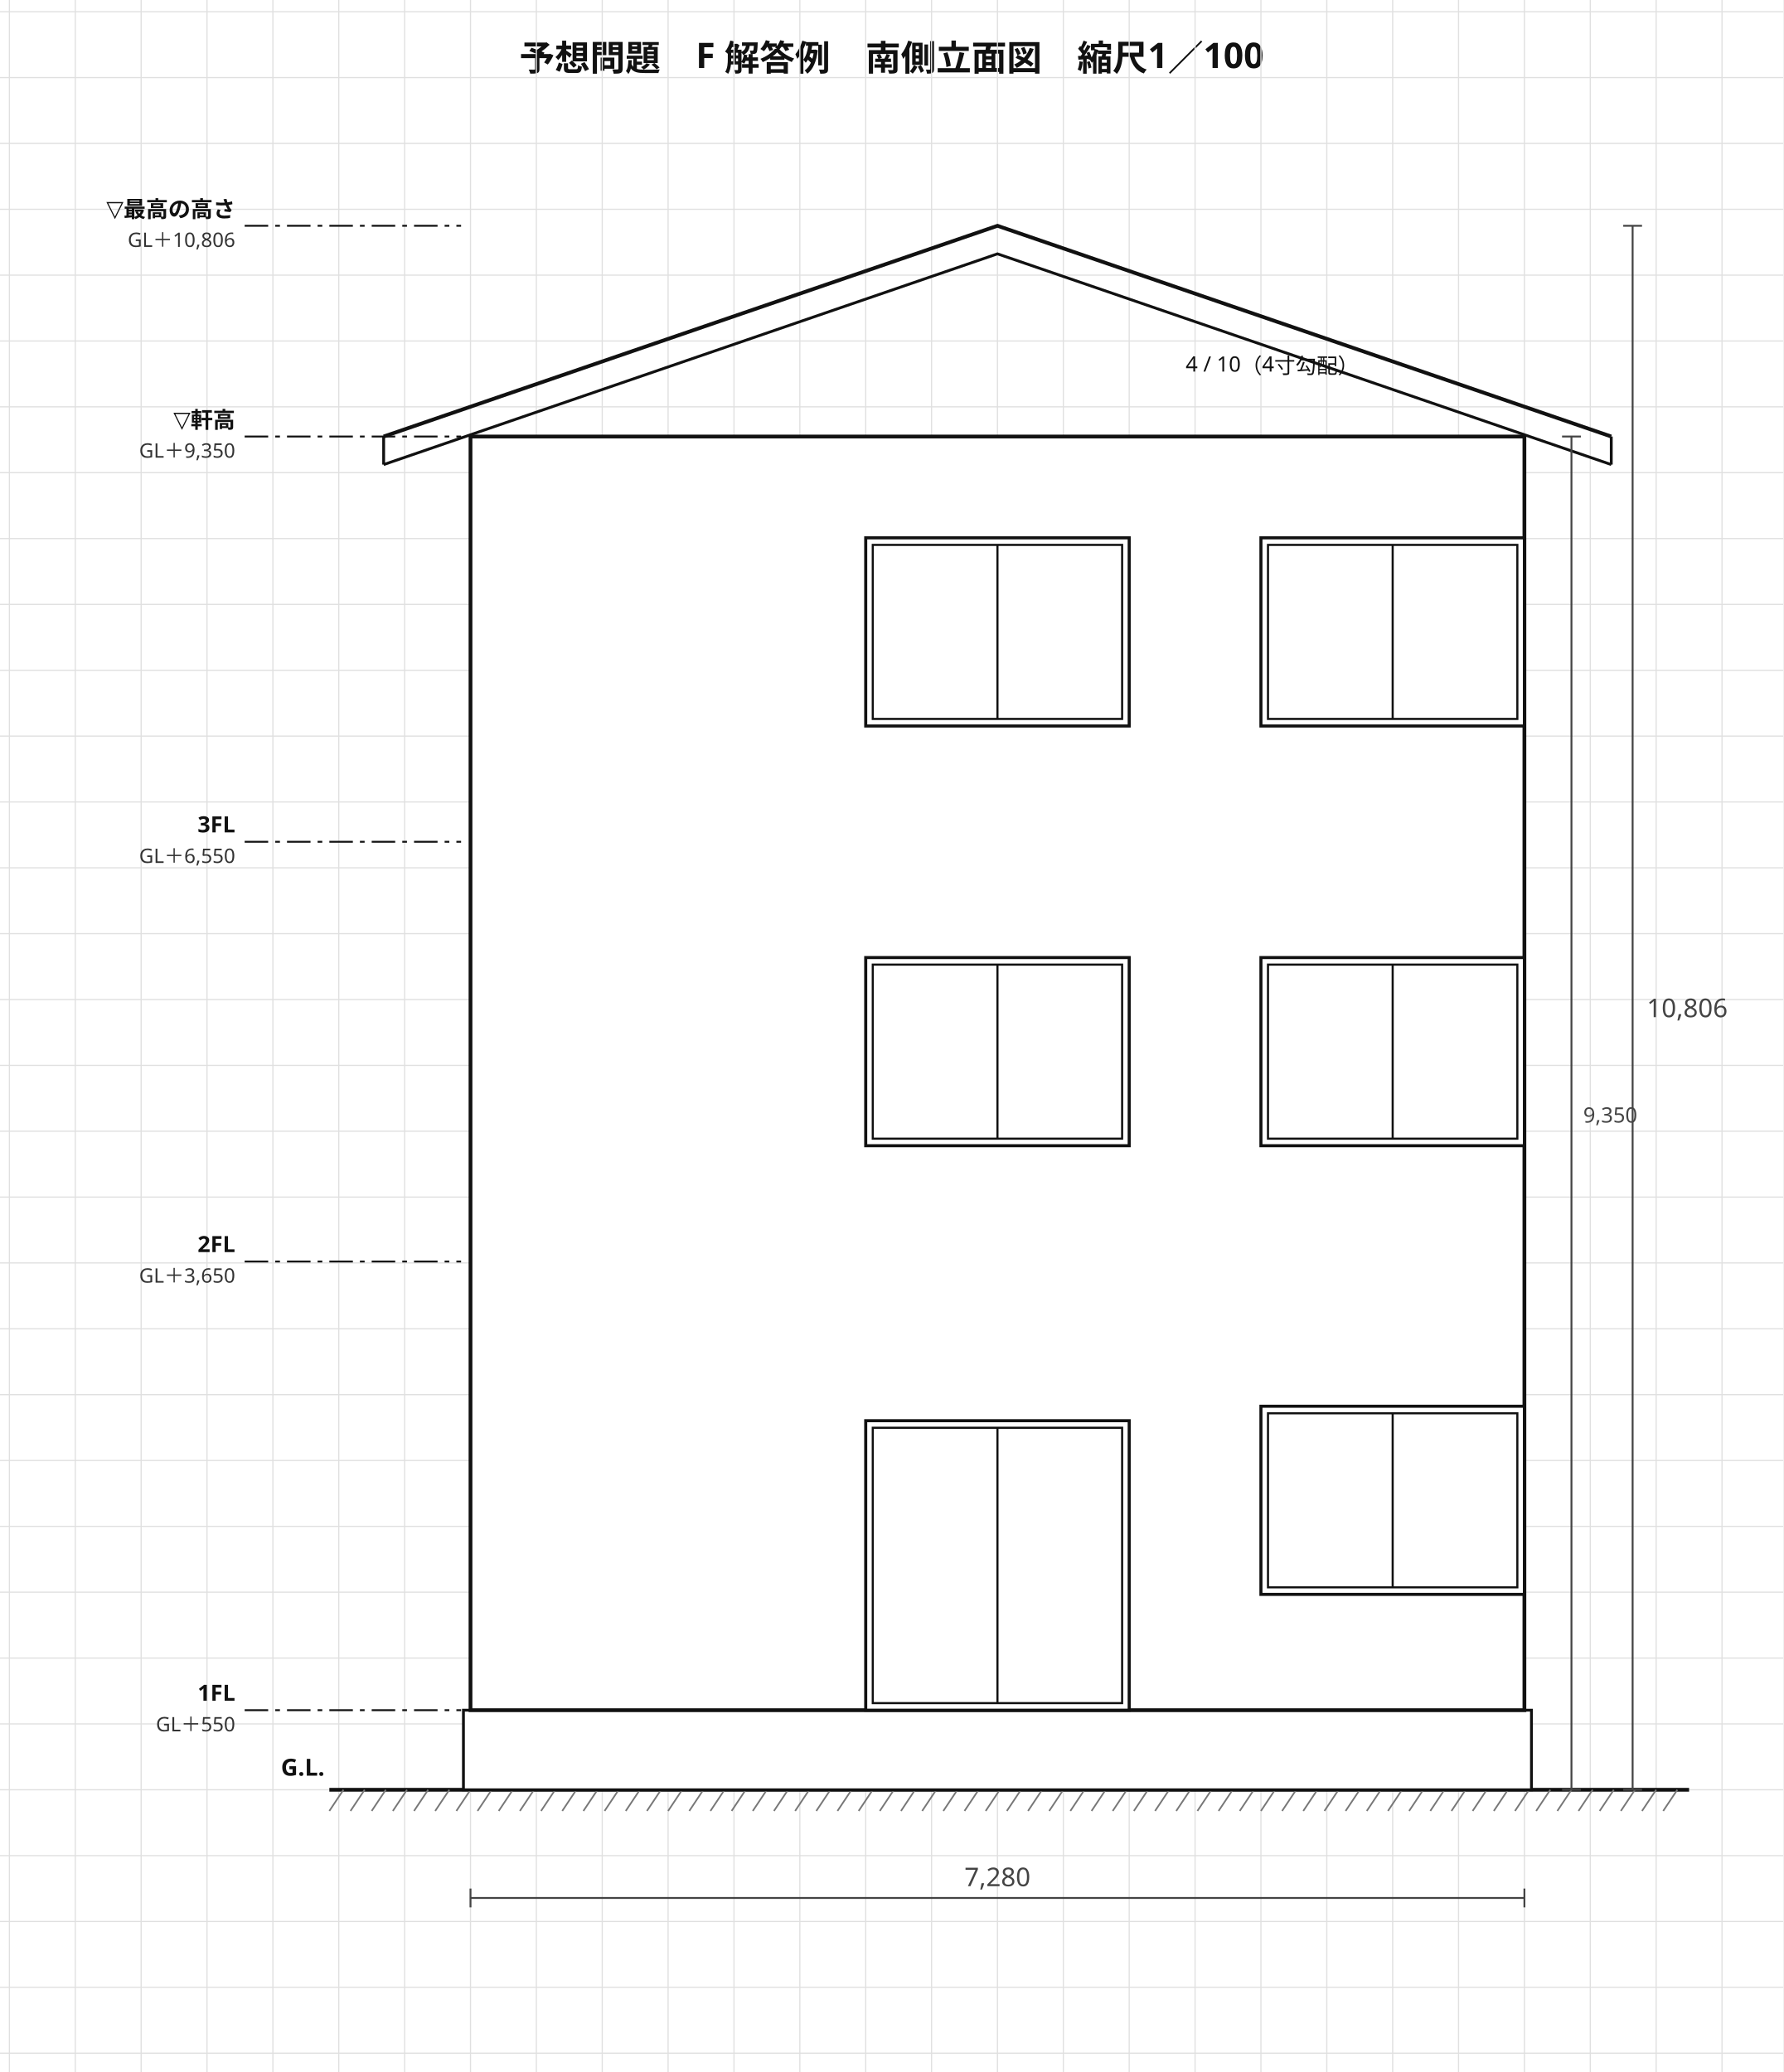
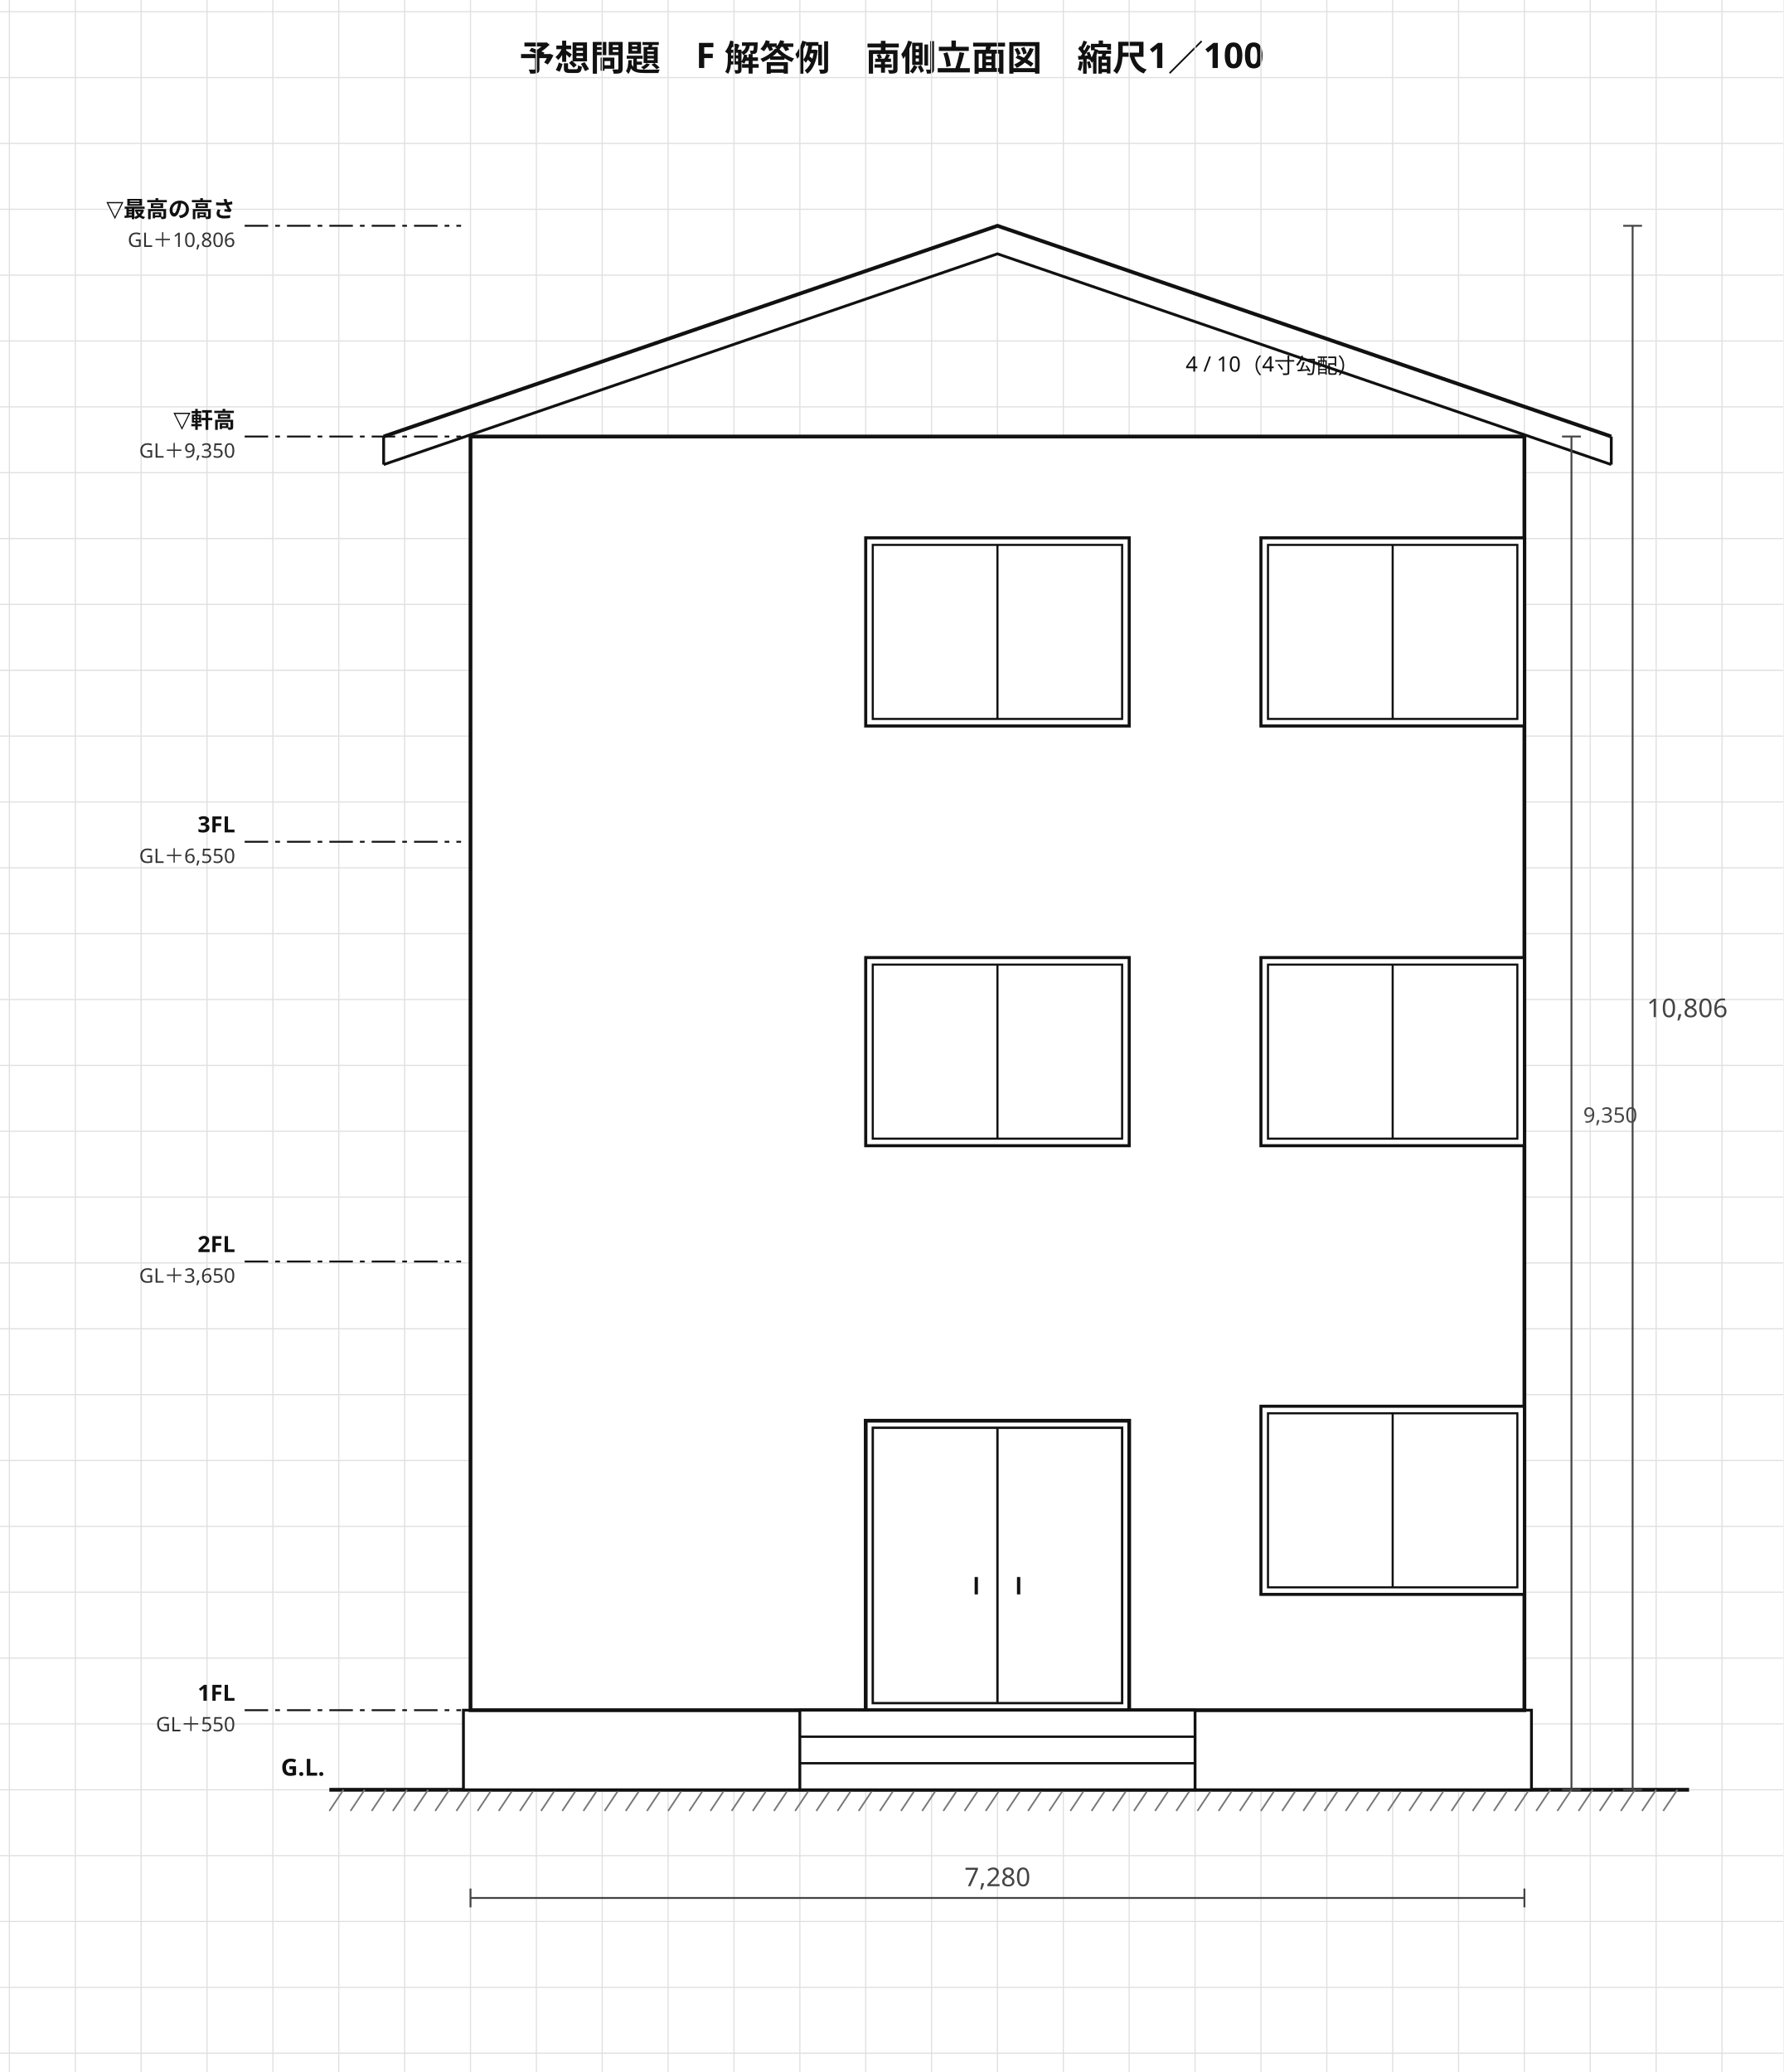
<svg xmlns="http://www.w3.org/2000/svg" viewBox="0 0 758 880.98" width="758" height="880.98" font-family="'Hiragino Sans','Hiragino Kaku Gothic ProN','Noto Sans JP','Yu Gothic',Meiryo,'IPAGothic',sans-serif">
  <rect width="758" height="880.98" fill="#ffffff" />
  <text x="379" y="30" font-size="15" text-anchor="middle" fill="#111" font-weight="700" font-family="'Hiragino Sans','Hiragino Kaku Gothic ProN','Noto Sans JP','Yu Gothic',Meiryo,'IPAGothic',sans-serif">予想問題　F 解答例　南側立面図　縮尺1／100</text>
  <line x1="4" y1="0" x2="4" y2="880.98" stroke="#e0e0e0" stroke-width="0.5" />
  <line x1="32" y1="0" x2="32" y2="880.98" stroke="#e0e0e0" stroke-width="0.5" />
  <line x1="60" y1="0" x2="60" y2="880.98" stroke="#e0e0e0" stroke-width="0.5" />
  <line x1="88" y1="0" x2="88" y2="880.98" stroke="#e0e0e0" stroke-width="0.5" />
  <line x1="116" y1="0" x2="116" y2="880.98" stroke="#e0e0e0" stroke-width="0.5" />
  <line x1="144" y1="0" x2="144" y2="880.98" stroke="#e0e0e0" stroke-width="0.5" />
  <line x1="172" y1="0" x2="172" y2="880.98" stroke="#e0e0e0" stroke-width="0.5" />
  <line x1="200" y1="0" x2="200" y2="880.98" stroke="#e0e0e0" stroke-width="0.5" />
  <line x1="228" y1="0" x2="228" y2="880.98" stroke="#e0e0e0" stroke-width="0.5" />
  <line x1="256" y1="0" x2="256" y2="880.98" stroke="#e0e0e0" stroke-width="0.5" />
  <line x1="284" y1="0" x2="284" y2="880.98" stroke="#e0e0e0" stroke-width="0.5" />
  <line x1="312" y1="0" x2="312" y2="880.98" stroke="#e0e0e0" stroke-width="0.5" />
  <line x1="340" y1="0" x2="340" y2="880.98" stroke="#e0e0e0" stroke-width="0.5" />
  <line x1="368" y1="0" x2="368" y2="880.98" stroke="#e0e0e0" stroke-width="0.5" />
  <line x1="396" y1="0" x2="396" y2="880.98" stroke="#e0e0e0" stroke-width="0.5" />
  <line x1="424" y1="0" x2="424" y2="880.98" stroke="#e0e0e0" stroke-width="0.5" />
  <line x1="452" y1="0" x2="452" y2="880.98" stroke="#e0e0e0" stroke-width="0.5" />
  <line x1="480" y1="0" x2="480" y2="880.98" stroke="#e0e0e0" stroke-width="0.5" />
  <line x1="508" y1="0" x2="508" y2="880.98" stroke="#e0e0e0" stroke-width="0.5" />
  <line x1="536" y1="0" x2="536" y2="880.98" stroke="#e0e0e0" stroke-width="0.5" />
  <line x1="564" y1="0" x2="564" y2="880.98" stroke="#e0e0e0" stroke-width="0.5" />
  <line x1="592" y1="0" x2="592" y2="880.98" stroke="#e0e0e0" stroke-width="0.5" />
  <line x1="620" y1="0" x2="620" y2="880.98" stroke="#e0e0e0" stroke-width="0.5" />
  <line x1="648" y1="0" x2="648" y2="880.98" stroke="#e0e0e0" stroke-width="0.5" />
  <line x1="676" y1="0" x2="676" y2="880.98" stroke="#e0e0e0" stroke-width="0.5" />
  <line x1="704" y1="0" x2="704" y2="880.98" stroke="#e0e0e0" stroke-width="0.5" />
  <line x1="732" y1="0" x2="732" y2="880.98" stroke="#e0e0e0" stroke-width="0.5" />
  <line x1="0" y1="4.98" x2="758" y2="4.98" stroke="#e0e0e0" stroke-width="0.5" />
  <line x1="0" y1="32.98" x2="758" y2="32.98" stroke="#e0e0e0" stroke-width="0.5" />
  <line x1="0" y1="60.98" x2="758" y2="60.98" stroke="#e0e0e0" stroke-width="0.5" />
  <line x1="0" y1="88.98" x2="758" y2="88.98" stroke="#e0e0e0" stroke-width="0.5" />
  <line x1="0" y1="116.98" x2="758" y2="116.98" stroke="#e0e0e0" stroke-width="0.5" />
  <line x1="0" y1="144.98" x2="758" y2="144.98" stroke="#e0e0e0" stroke-width="0.5" />
  <line x1="0" y1="172.98" x2="758" y2="172.98" stroke="#e0e0e0" stroke-width="0.5" />
  <line x1="0" y1="200.98" x2="758" y2="200.98" stroke="#e0e0e0" stroke-width="0.5" />
  <line x1="0" y1="228.98" x2="758" y2="228.98" stroke="#e0e0e0" stroke-width="0.5" />
  <line x1="0" y1="256.98" x2="758" y2="256.98" stroke="#e0e0e0" stroke-width="0.5" />
  <line x1="0" y1="284.98" x2="758" y2="284.98" stroke="#e0e0e0" stroke-width="0.5" />
  <line x1="0" y1="312.98" x2="758" y2="312.98" stroke="#e0e0e0" stroke-width="0.5" />
  <line x1="0" y1="340.98" x2="758" y2="340.98" stroke="#e0e0e0" stroke-width="0.5" />
  <line x1="0" y1="368.98" x2="758" y2="368.98" stroke="#e0e0e0" stroke-width="0.5" />
  <line x1="0" y1="396.98" x2="758" y2="396.98" stroke="#e0e0e0" stroke-width="0.5" />
  <line x1="0" y1="424.98" x2="758" y2="424.98" stroke="#e0e0e0" stroke-width="0.5" />
  <line x1="0" y1="452.98" x2="758" y2="452.98" stroke="#e0e0e0" stroke-width="0.5" />
  <line x1="0" y1="480.98" x2="758" y2="480.98" stroke="#e0e0e0" stroke-width="0.5" />
  <line x1="0" y1="508.98" x2="758" y2="508.98" stroke="#e0e0e0" stroke-width="0.5" />
  <line x1="0" y1="536.98" x2="758" y2="536.98" stroke="#e0e0e0" stroke-width="0.5" />
  <line x1="0" y1="564.98" x2="758" y2="564.98" stroke="#e0e0e0" stroke-width="0.5" />
  <line x1="0" y1="592.98" x2="758" y2="592.98" stroke="#e0e0e0" stroke-width="0.5" />
  <line x1="0" y1="620.98" x2="758" y2="620.98" stroke="#e0e0e0" stroke-width="0.5" />
  <line x1="0" y1="648.98" x2="758" y2="648.98" stroke="#e0e0e0" stroke-width="0.5" />
  <line x1="0" y1="676.98" x2="758" y2="676.98" stroke="#e0e0e0" stroke-width="0.5" />
  <line x1="0" y1="704.98" x2="758" y2="704.98" stroke="#e0e0e0" stroke-width="0.5" />
  <line x1="0" y1="732.98" x2="758" y2="732.98" stroke="#e0e0e0" stroke-width="0.5" />
  <line x1="0" y1="760.98" x2="758" y2="760.98" stroke="#e0e0e0" stroke-width="0.5" />
  <line x1="0" y1="788.98" x2="758" y2="788.98" stroke="#e0e0e0" stroke-width="0.5" />
  <line x1="0" y1="816.98" x2="758" y2="816.98" stroke="#e0e0e0" stroke-width="0.5" />
  <line x1="0" y1="844.98" x2="758" y2="844.98" stroke="#e0e0e0" stroke-width="0.5" />
  <line x1="0" y1="872.98" x2="758" y2="872.98" stroke="#e0e0e0" stroke-width="0.5" />
  <line x1="140" y1="760.98" x2="718" y2="760.98" stroke="#111" stroke-width="1.6" />
  <line x1="140" y1="769.98" x2="146" y2="760.98" stroke="#777" stroke-width="0.7" />
  <line x1="149" y1="769.98" x2="155" y2="760.98" stroke="#777" stroke-width="0.7" />
  <line x1="158" y1="769.98" x2="164" y2="760.98" stroke="#777" stroke-width="0.7" />
  <line x1="167" y1="769.98" x2="173" y2="760.98" stroke="#777" stroke-width="0.7" />
  <line x1="176" y1="769.98" x2="182" y2="760.98" stroke="#777" stroke-width="0.7" />
  <line x1="185" y1="769.98" x2="191" y2="760.98" stroke="#777" stroke-width="0.7" />
  <line x1="194" y1="769.98" x2="200" y2="760.98" stroke="#777" stroke-width="0.7" />
  <line x1="203" y1="769.98" x2="209" y2="760.98" stroke="#777" stroke-width="0.7" />
  <line x1="212" y1="769.98" x2="218" y2="760.98" stroke="#777" stroke-width="0.7" />
  <line x1="221" y1="769.98" x2="227" y2="760.98" stroke="#777" stroke-width="0.7" />
  <line x1="230" y1="769.98" x2="236" y2="760.98" stroke="#777" stroke-width="0.7" />
  <line x1="239" y1="769.98" x2="245" y2="760.98" stroke="#777" stroke-width="0.7" />
  <line x1="248" y1="769.98" x2="254" y2="760.98" stroke="#777" stroke-width="0.7" />
  <line x1="257" y1="769.98" x2="263" y2="760.98" stroke="#777" stroke-width="0.7" />
  <line x1="266" y1="769.98" x2="272" y2="760.98" stroke="#777" stroke-width="0.7" />
  <line x1="275" y1="769.98" x2="281" y2="760.98" stroke="#777" stroke-width="0.7" />
  <line x1="284" y1="769.98" x2="290" y2="760.98" stroke="#777" stroke-width="0.7" />
  <line x1="293" y1="769.98" x2="299" y2="760.98" stroke="#777" stroke-width="0.7" />
  <line x1="302" y1="769.98" x2="308" y2="760.98" stroke="#777" stroke-width="0.7" />
  <line x1="311" y1="769.98" x2="317" y2="760.98" stroke="#777" stroke-width="0.7" />
  <line x1="320" y1="769.98" x2="326" y2="760.98" stroke="#777" stroke-width="0.7" />
  <line x1="329" y1="769.98" x2="335" y2="760.98" stroke="#777" stroke-width="0.7" />
  <line x1="338" y1="769.98" x2="344" y2="760.98" stroke="#777" stroke-width="0.7" />
  <line x1="347" y1="769.98" x2="353" y2="760.98" stroke="#777" stroke-width="0.7" />
  <line x1="356" y1="769.98" x2="362" y2="760.98" stroke="#777" stroke-width="0.7" />
  <line x1="365" y1="769.98" x2="371" y2="760.98" stroke="#777" stroke-width="0.7" />
  <line x1="374" y1="769.98" x2="380" y2="760.98" stroke="#777" stroke-width="0.7" />
  <line x1="383" y1="769.98" x2="389" y2="760.98" stroke="#777" stroke-width="0.7" />
  <line x1="392" y1="769.98" x2="398" y2="760.98" stroke="#777" stroke-width="0.7" />
  <line x1="401" y1="769.98" x2="407" y2="760.98" stroke="#777" stroke-width="0.7" />
  <line x1="410" y1="769.98" x2="416" y2="760.98" stroke="#777" stroke-width="0.7" />
  <line x1="419" y1="769.98" x2="425" y2="760.98" stroke="#777" stroke-width="0.7" />
  <line x1="428" y1="769.98" x2="434" y2="760.98" stroke="#777" stroke-width="0.7" />
  <line x1="437" y1="769.98" x2="443" y2="760.98" stroke="#777" stroke-width="0.7" />
  <line x1="446" y1="769.98" x2="452" y2="760.98" stroke="#777" stroke-width="0.7" />
  <line x1="455" y1="769.98" x2="461" y2="760.98" stroke="#777" stroke-width="0.7" />
  <line x1="464" y1="769.98" x2="470" y2="760.98" stroke="#777" stroke-width="0.7" />
  <line x1="473" y1="769.98" x2="479" y2="760.98" stroke="#777" stroke-width="0.7" />
  <line x1="482" y1="769.98" x2="488" y2="760.98" stroke="#777" stroke-width="0.7" />
  <line x1="491" y1="769.98" x2="497" y2="760.98" stroke="#777" stroke-width="0.7" />
  <line x1="500" y1="769.98" x2="506" y2="760.98" stroke="#777" stroke-width="0.7" />
  <line x1="509" y1="769.98" x2="515" y2="760.98" stroke="#777" stroke-width="0.7" />
  <line x1="518" y1="769.98" x2="524" y2="760.98" stroke="#777" stroke-width="0.7" />
  <line x1="527" y1="769.98" x2="533" y2="760.98" stroke="#777" stroke-width="0.7" />
  <line x1="536" y1="769.98" x2="542" y2="760.98" stroke="#777" stroke-width="0.7" />
  <line x1="545" y1="769.98" x2="551" y2="760.98" stroke="#777" stroke-width="0.7" />
  <line x1="554" y1="769.98" x2="560" y2="760.98" stroke="#777" stroke-width="0.7" />
  <line x1="563" y1="769.98" x2="569" y2="760.98" stroke="#777" stroke-width="0.7" />
  <line x1="572" y1="769.98" x2="578" y2="760.98" stroke="#777" stroke-width="0.7" />
  <line x1="581" y1="769.98" x2="587" y2="760.98" stroke="#777" stroke-width="0.7" />
  <line x1="590" y1="769.98" x2="596" y2="760.98" stroke="#777" stroke-width="0.7" />
  <line x1="599" y1="769.98" x2="605" y2="760.98" stroke="#777" stroke-width="0.7" />
  <line x1="608" y1="769.98" x2="614" y2="760.98" stroke="#777" stroke-width="0.7" />
  <line x1="617" y1="769.98" x2="623" y2="760.98" stroke="#777" stroke-width="0.7" />
  <line x1="626" y1="769.98" x2="632" y2="760.98" stroke="#777" stroke-width="0.7" />
  <line x1="635" y1="769.98" x2="641" y2="760.98" stroke="#777" stroke-width="0.7" />
  <line x1="644" y1="769.98" x2="650" y2="760.98" stroke="#777" stroke-width="0.7" />
  <line x1="653" y1="769.98" x2="659" y2="760.98" stroke="#777" stroke-width="0.7" />
  <line x1="662" y1="769.98" x2="668" y2="760.98" stroke="#777" stroke-width="0.7" />
  <line x1="671" y1="769.98" x2="677" y2="760.98" stroke="#777" stroke-width="0.7" />
  <line x1="680" y1="769.98" x2="686" y2="760.98" stroke="#777" stroke-width="0.7" />
  <line x1="689" y1="769.98" x2="695" y2="760.98" stroke="#777" stroke-width="0.7" />
  <line x1="698" y1="769.98" x2="704" y2="760.98" stroke="#777" stroke-width="0.7" />
  <line x1="707" y1="769.98" x2="713" y2="760.98" stroke="#777" stroke-width="0.7" />
  <text x="138" y="754.98" font-size="10" text-anchor="end" fill="#111" font-weight="700" font-family="'Hiragino Sans','Hiragino Kaku Gothic ProN','Noto Sans JP','Yu Gothic',Meiryo,'IPAGothic',sans-serif">G.L.</text>
  <rect x="197" y="727.14" width="454" height="33.85" fill="#fff" stroke="#111" stroke-width="1.2" />
  <rect x="200" y="185.6" width="448" height="541.54" fill="#fff" stroke="#111" stroke-width="1.6" />
  <polyline points="163.08,185.6 424,96 684.92,185.6" stroke="#111" stroke-width="1.6" fill="none" />
  <polyline points="163.08,197.53 424,107.93 684.92,197.53" stroke="#111" stroke-width="1.2" fill="none" />
  <line x1="163.08" y1="185.6" x2="163.08" y2="197.53" stroke="#111" stroke-width="1.2" />
  <line x1="684.92" y1="185.6" x2="684.92" y2="197.53" stroke="#111" stroke-width="1.2" />
  <text x="504" y="158" font-size="9" text-anchor="start" fill="#111" font-weight="400" font-family="'Hiragino Sans','Hiragino Kaku Gothic ProN','Noto Sans JP','Yu Gothic',Meiryo,'IPAGothic',sans-serif">4 / 10（4寸勾配）</text>
-   <rect x="368" y="604.06" width="112" height="123.08" fill="#fff" stroke="#111" stroke-width="1.3" />
-   <rect x="371" y="607.06" width="106" height="117.08" fill="none" stroke="#111" stroke-width="0.9" />
-   <line x1="424" y1="607.06" x2="424" y2="724.14" stroke="#111" stroke-width="0.9" />
+   <rect x="368" y="604.06" width="112" height="123.08" fill="#fff" stroke="#111" stroke-width="1.6" />
+   <rect x="371" y="607.06" width="106" height="117.08" fill="none" stroke="#111" stroke-width="1.0" />
+   <line x1="424" y1="607.06" x2="424" y2="724.14" stroke="#111" stroke-width="1.0" />
+   <line x1="415" y1="670.52" x2="415" y2="677.91" stroke="#111" stroke-width="1.4" />
+   <line x1="433" y1="670.52" x2="433" y2="677.91" stroke="#111" stroke-width="1.4" />
+   <rect x="340" y="727.14" width="168" height="33.85" fill="#fff" stroke="#111" stroke-width="1.2" />
+   <line x1="340" y1="749.7" x2="508" y2="749.7" stroke="#111" stroke-width="1.0" />
+   <line x1="340" y1="738.42" x2="508" y2="738.42" stroke="#111" stroke-width="1.0" />
  <rect x="536" y="597.91" width="112" height="80" fill="#fff" stroke="#111" stroke-width="1.3" />
  <rect x="539" y="600.91" width="106" height="74" fill="none" stroke="#111" stroke-width="0.9" />
  <line x1="592" y1="600.91" x2="592" y2="674.91" stroke="#111" stroke-width="0.9" />
  <rect x="368" y="407.14" width="112" height="80" fill="#fff" stroke="#111" stroke-width="1.3" />
  <rect x="371" y="410.14" width="106" height="74" fill="none" stroke="#111" stroke-width="0.9" />
  <line x1="424" y1="410.14" x2="424" y2="484.14" stroke="#111" stroke-width="0.9" />
  <rect x="536" y="407.14" width="112" height="80" fill="#fff" stroke="#111" stroke-width="1.3" />
  <rect x="539" y="410.14" width="106" height="74" fill="none" stroke="#111" stroke-width="0.9" />
  <line x1="592" y1="410.14" x2="592" y2="484.14" stroke="#111" stroke-width="0.9" />
  <rect x="368" y="228.68" width="112" height="80" fill="#fff" stroke="#111" stroke-width="1.3" />
  <rect x="371" y="231.68" width="106" height="74" fill="none" stroke="#111" stroke-width="0.9" />
  <line x1="424" y1="231.68" x2="424" y2="305.68" stroke="#111" stroke-width="0.9" />
  <rect x="536" y="228.68" width="112" height="80" fill="#fff" stroke="#111" stroke-width="1.3" />
  <rect x="539" y="231.68" width="106" height="74" fill="none" stroke="#111" stroke-width="0.9" />
  <line x1="592" y1="231.68" x2="592" y2="305.68" stroke="#111" stroke-width="0.9" />
  <line x1="104" y1="96" x2="196" y2="96" stroke="#111" stroke-width="0.8" stroke-dasharray="10 3 2 3" />
  <text x="100" y="92" font-size="9.5" text-anchor="end" fill="#111" font-weight="700" font-family="'Hiragino Sans','Hiragino Kaku Gothic ProN','Noto Sans JP','Yu Gothic',Meiryo,'IPAGothic',sans-serif">▽最高の高さ</text>
  <text x="100" y="105" font-size="8.5" text-anchor="end" fill="#333" font-weight="400" font-family="'Hiragino Sans','Hiragino Kaku Gothic ProN','Noto Sans JP','Yu Gothic',Meiryo,'IPAGothic',sans-serif">GL＋10,806</text>
  <line x1="104" y1="185.6" x2="196" y2="185.6" stroke="#111" stroke-width="0.8" stroke-dasharray="10 3 2 3" />
  <text x="100" y="181.6" font-size="9.5" text-anchor="end" fill="#111" font-weight="700" font-family="'Hiragino Sans','Hiragino Kaku Gothic ProN','Noto Sans JP','Yu Gothic',Meiryo,'IPAGothic',sans-serif">▽軒高</text>
  <text x="100" y="194.6" font-size="8.5" text-anchor="end" fill="#333" font-weight="400" font-family="'Hiragino Sans','Hiragino Kaku Gothic ProN','Noto Sans JP','Yu Gothic',Meiryo,'IPAGothic',sans-serif">GL＋9,350</text>
  <line x1="104" y1="357.91" x2="196" y2="357.91" stroke="#111" stroke-width="0.8" stroke-dasharray="10 3 2 3" />
  <text x="100" y="353.91" font-size="9.5" text-anchor="end" fill="#111" font-weight="700" font-family="'Hiragino Sans','Hiragino Kaku Gothic ProN','Noto Sans JP','Yu Gothic',Meiryo,'IPAGothic',sans-serif">3FL</text>
  <text x="100" y="366.91" font-size="8.5" text-anchor="end" fill="#333" font-weight="400" font-family="'Hiragino Sans','Hiragino Kaku Gothic ProN','Noto Sans JP','Yu Gothic',Meiryo,'IPAGothic',sans-serif">GL＋6,550</text>
  <line x1="104" y1="536.37" x2="196" y2="536.37" stroke="#111" stroke-width="0.8" stroke-dasharray="10 3 2 3" />
  <text x="100" y="532.37" font-size="9.5" text-anchor="end" fill="#111" font-weight="700" font-family="'Hiragino Sans','Hiragino Kaku Gothic ProN','Noto Sans JP','Yu Gothic',Meiryo,'IPAGothic',sans-serif">2FL</text>
  <text x="100" y="545.37" font-size="8.5" text-anchor="end" fill="#333" font-weight="400" font-family="'Hiragino Sans','Hiragino Kaku Gothic ProN','Noto Sans JP','Yu Gothic',Meiryo,'IPAGothic',sans-serif">GL＋3,650</text>
  <line x1="104" y1="727.14" x2="196" y2="727.14" stroke="#111" stroke-width="0.8" stroke-dasharray="10 3 2 3" />
  <text x="100" y="723.14" font-size="9.5" text-anchor="end" fill="#111" font-weight="700" font-family="'Hiragino Sans','Hiragino Kaku Gothic ProN','Noto Sans JP','Yu Gothic',Meiryo,'IPAGothic',sans-serif">1FL</text>
  <text x="100" y="736.14" font-size="8.5" text-anchor="end" fill="#333" font-weight="400" font-family="'Hiragino Sans','Hiragino Kaku Gothic ProN','Noto Sans JP','Yu Gothic',Meiryo,'IPAGothic',sans-serif">GL＋550</text>
  <line x1="694" y1="760.98" x2="694" y2="96" stroke="#444" stroke-width="0.8" />
  <line x1="690" y1="760.98" x2="698" y2="760.98" stroke="#444" stroke-width="0.8" />
  <line x1="690" y1="96" x2="698" y2="96" stroke="#444" stroke-width="0.8" />
  <text x="700" y="432.49" font-size="11" text-anchor="start" fill="#444" font-weight="400" font-family="'Hiragino Sans','Hiragino Kaku Gothic ProN','Noto Sans JP','Yu Gothic',Meiryo,'IPAGothic',sans-serif">10,806</text>
  <line x1="668" y1="760.98" x2="668" y2="185.6" stroke="#444" stroke-width="0.8" />
  <line x1="664" y1="760.98" x2="672" y2="760.98" stroke="#444" stroke-width="0.8" />
  <line x1="664" y1="185.6" x2="672" y2="185.6" stroke="#444" stroke-width="0.8" />
  <text x="673" y="477.29" font-size="9" text-anchor="start" fill="#444" font-weight="400" font-family="'Hiragino Sans','Hiragino Kaku Gothic ProN','Noto Sans JP','Yu Gothic',Meiryo,'IPAGothic',sans-serif">9,350</text>
  <line x1="200" y1="806.98" x2="648" y2="806.98" stroke="#444" stroke-width="0.8" />
  <line x1="200" y1="802.98" x2="200" y2="810.98" stroke="#444" stroke-width="0.8" />
  <line x1="648" y1="802.98" x2="648" y2="810.98" stroke="#444" stroke-width="0.8" />
  <text x="424" y="801.98" font-size="11" text-anchor="middle" fill="#444" font-weight="400" font-family="'Hiragino Sans','Hiragino Kaku Gothic ProN','Noto Sans JP','Yu Gothic',Meiryo,'IPAGothic',sans-serif">7,280</text>
</svg>
